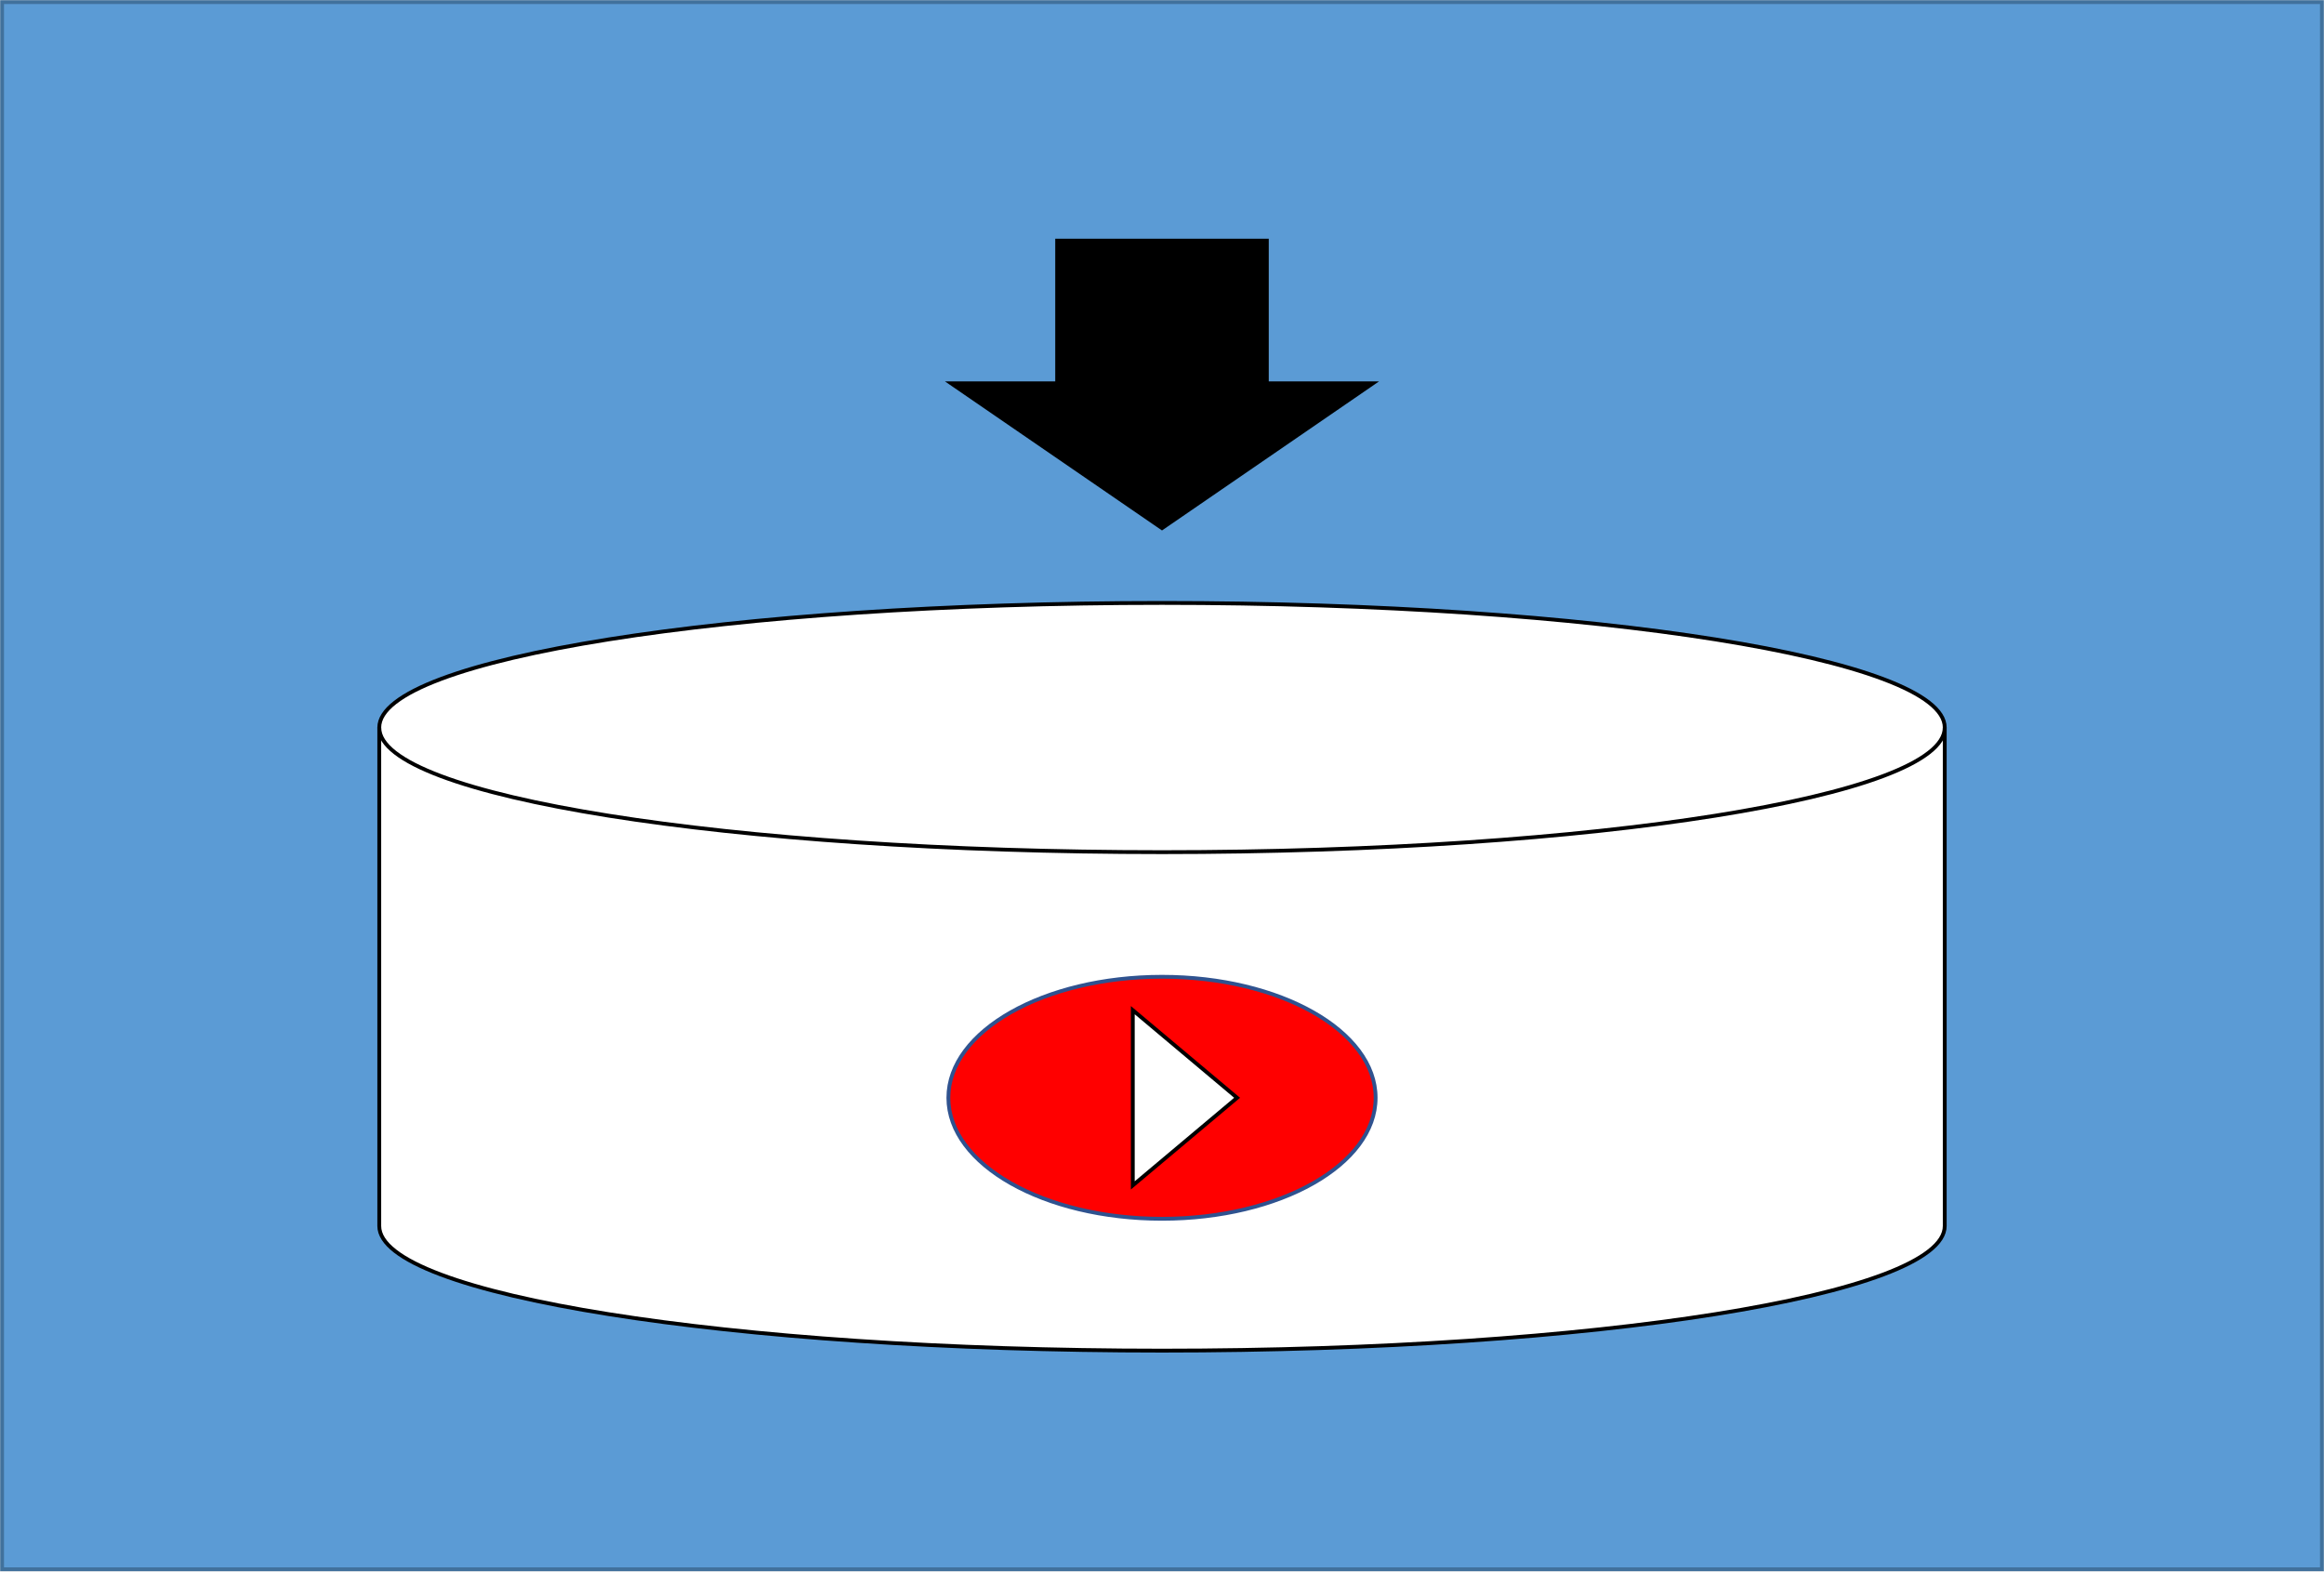
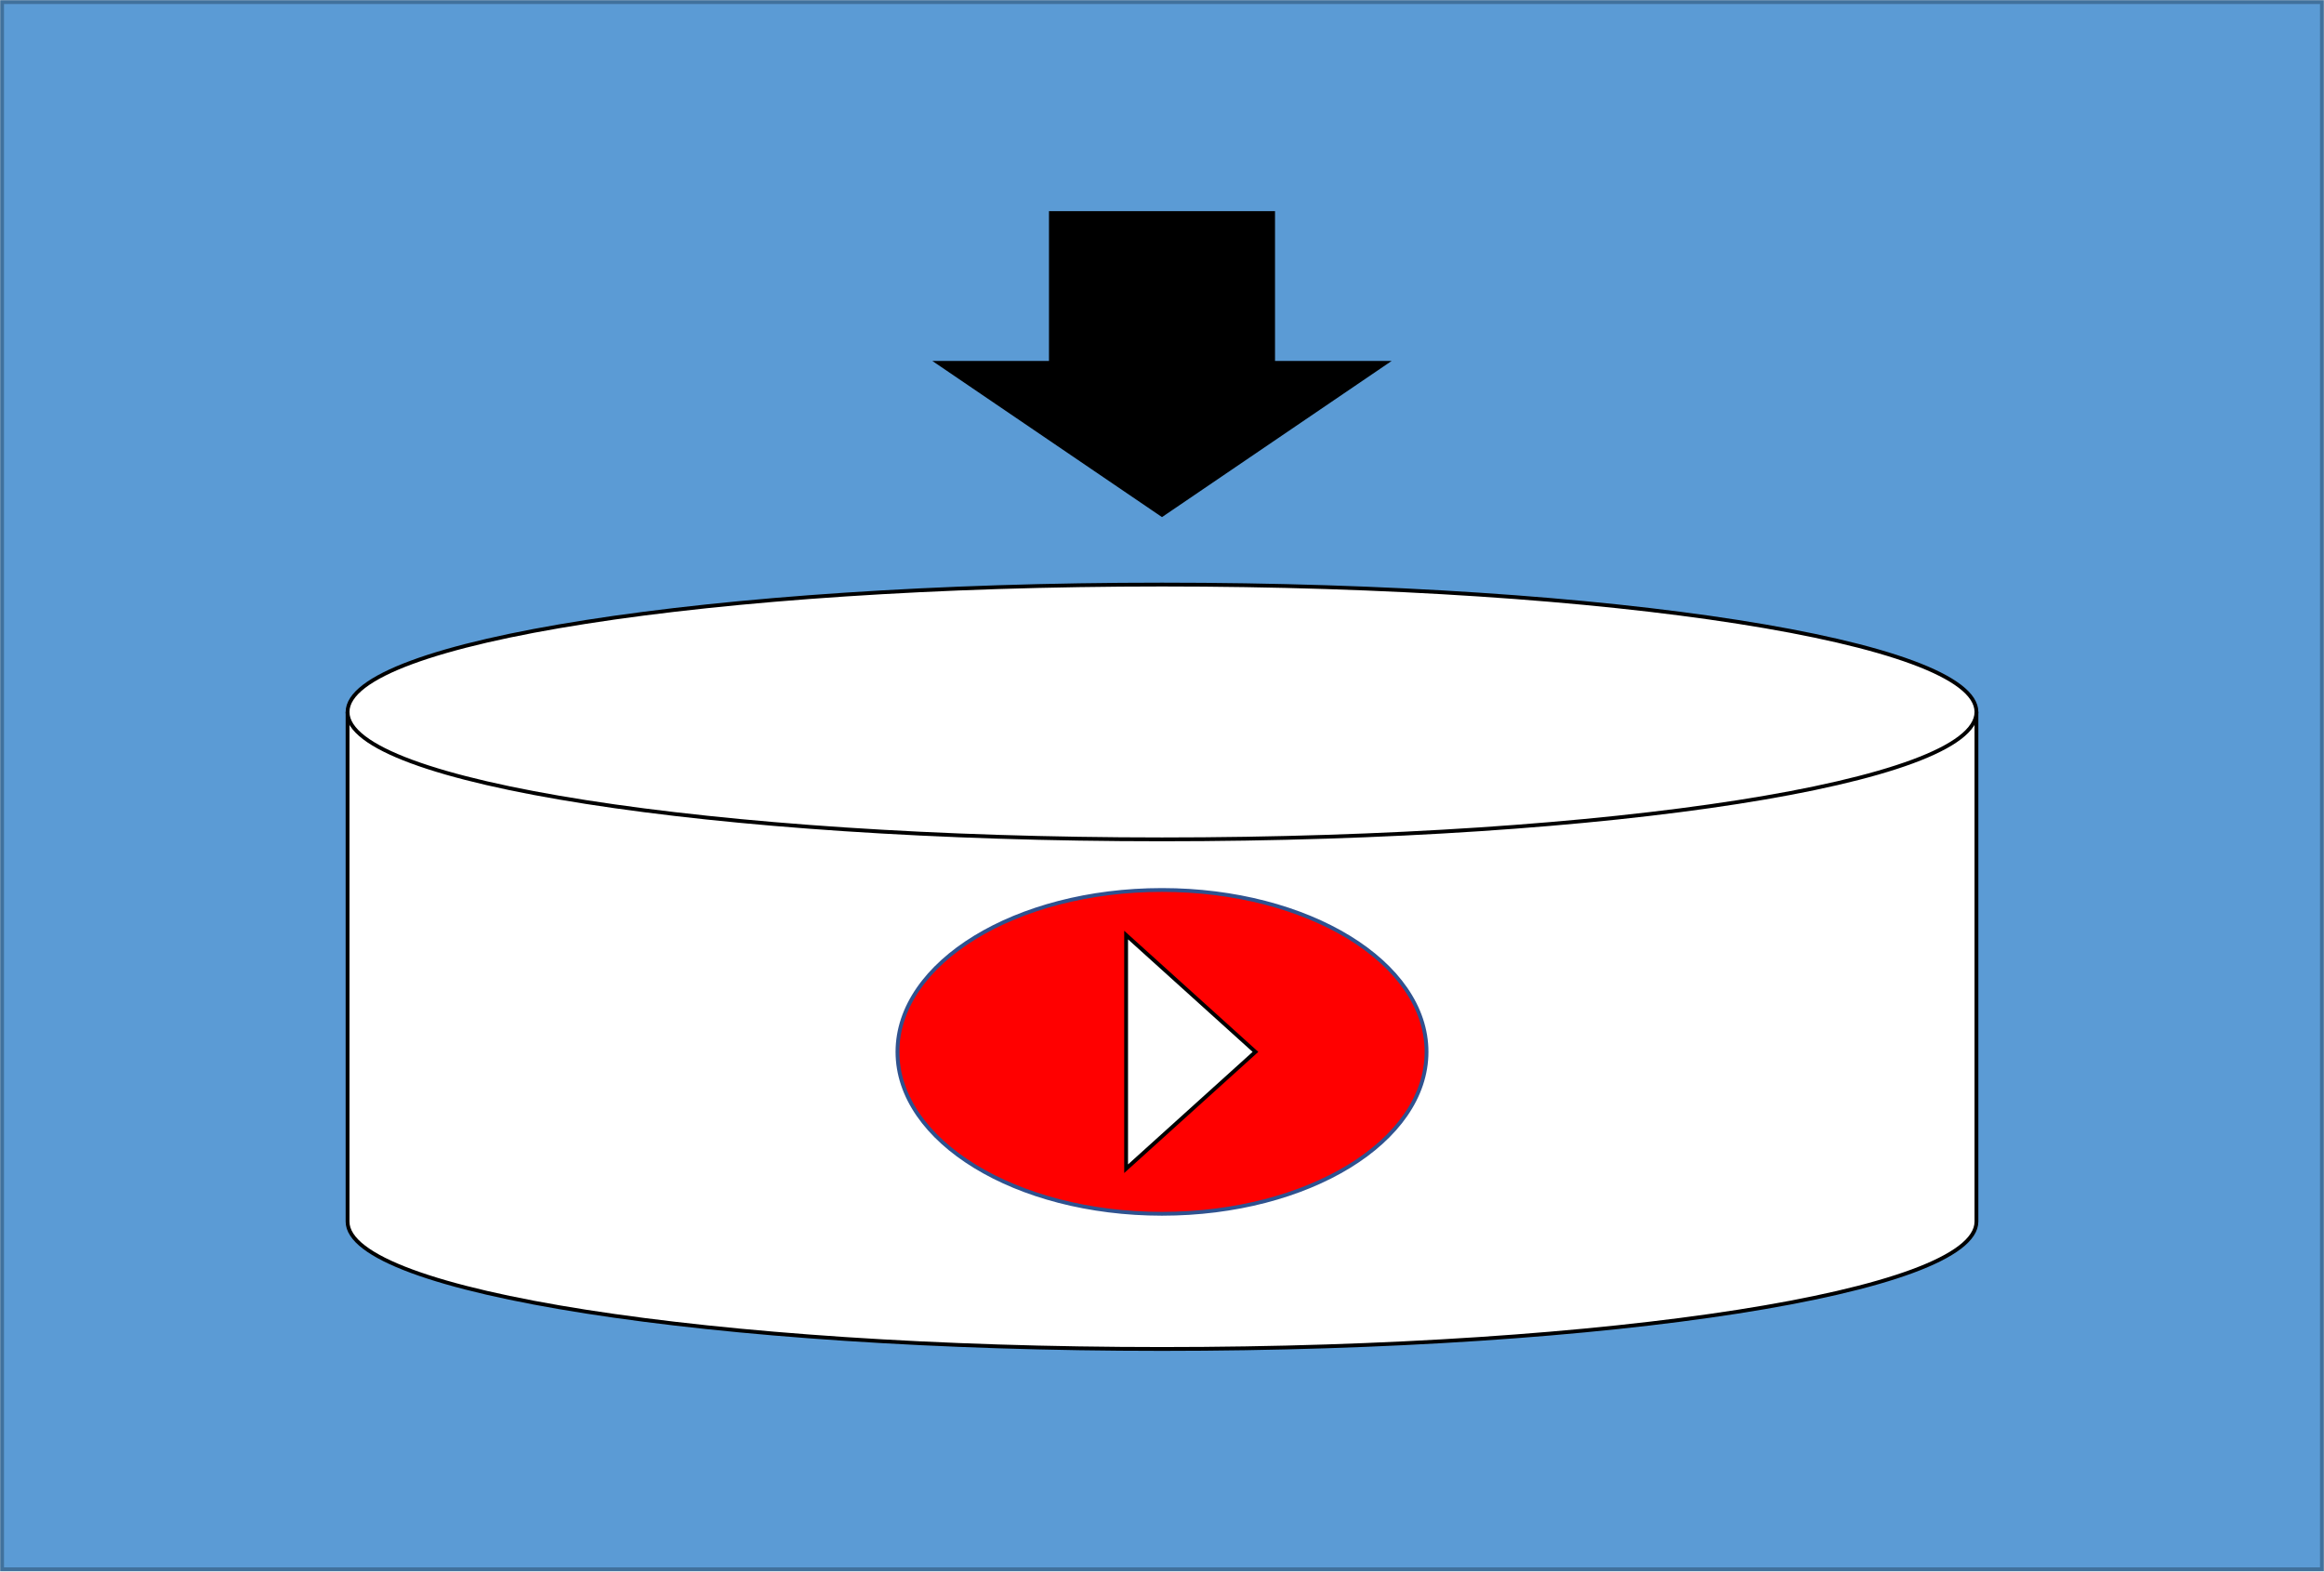
<svg xmlns="http://www.w3.org/2000/svg" width="2785" height="1883" xml:space="preserve" overflow="hidden">
  <defs>
    <clipPath id="clip0">
      <rect x="808" y="450" width="2785" height="1883" />
    </clipPath>
  </defs>
  <g clip-path="url(#clip0)" transform="translate(-808 -450)">
    <rect x="810.5" y="452.5" width="2780" height="1878" stroke="#41719C" stroke-width="4.583" stroke-miterlimit="8" fill="#5B9BD5" />
-     <path d="M1262.5 1321.83C1262.5 1239.36 1682.46 1172.5 2200.5 1172.5 2718.54 1172.5 3138.5 1239.36 3138.5 1321.83L3138.5 1919.17C3138.5 2001.64 2718.54 2068.5 2200.5 2068.5 1682.46 2068.5 1262.5 2001.64 1262.5 1919.17Z" fill="#FFFFFF" fill-rule="evenodd" />
-     <path d="M3138.5 1321.83C3138.5 1404.31 2718.54 1471.17 2200.5 1471.17 1682.46 1471.17 1262.5 1404.31 1262.5 1321.83" stroke="#000000" stroke-width="4.583" stroke-miterlimit="8" fill="none" fill-rule="evenodd" />
-     <path d="M1262.5 1321.83C1262.5 1239.36 1682.46 1172.5 2200.5 1172.5 2718.54 1172.5 3138.5 1239.36 3138.5 1321.83L3138.5 1919.17C3138.5 2001.64 2718.54 2068.5 2200.5 2068.5 1682.46 2068.5 1262.5 2001.64 1262.5 1919.17Z" stroke="#000000" stroke-width="4.583" stroke-miterlimit="8" fill="none" fill-rule="evenodd" />
-     <path d="M1951.5 910.5 2076 910.5 2076 739.5 2325 739.5 2325 910.5 2449.5 910.5 2200.5 1081.5Z" stroke="#000000" stroke-width="6.875" stroke-miterlimit="8" fill-rule="evenodd" />
-     <path d="M1944.5 1765.5C1944.5 1685.42 2059.12 1620.5 2200.5 1620.5 2341.88 1620.5 2456.5 1685.42 2456.5 1765.5 2456.5 1845.58 2341.88 1910.5 2200.5 1910.5 2059.12 1910.5 1944.5 1845.58 1944.5 1765.5Z" stroke="#2F528F" stroke-width="4.583" stroke-miterlimit="8" fill="#FF0000" fill-rule="evenodd" />
-     <path d="M2165.5 1660.5 2290.5 1765.5 2165.5 1870.5Z" stroke="#000000" stroke-width="4.583" stroke-miterlimit="8" fill="#FFFFFF" fill-rule="evenodd" />
+     <path d="M1224.5 1303.17C1224.5 1218.85 1661.47 1150.5 2200.5 1150.5 2739.53 1150.5 3176.5 1218.85 3176.5 1303.17L3176.5 1913.83C3176.5 1998.15 2739.53 2066.5 2200.5 2066.5 1661.47 2066.5 1224.5 1998.15 1224.5 1913.83Z" fill="#FFFFFF" fill-rule="evenodd" />
+     <path d="M3176.5 1303.17C3176.5 1387.48 2739.53 1455.83 2200.5 1455.83 1661.47 1455.83 1224.5 1387.48 1224.5 1303.17" stroke="#000000" stroke-width="4.583" stroke-miterlimit="8" fill="none" fill-rule="evenodd" />
+     <path d="M1224.5 1303.17C1224.5 1218.85 1661.47 1150.5 2200.5 1150.5 2739.53 1150.5 3176.5 1218.85 3176.5 1303.17L3176.5 1913.83C3176.5 1998.15 2739.53 2066.5 2200.5 2066.5 1661.47 2066.5 1224.5 1998.15 1224.5 1913.83Z" stroke="#000000" stroke-width="4.583" stroke-miterlimit="8" fill="none" fill-rule="evenodd" />
+     <path d="M1936.5 886 2068.5 886 2068.5 706.5 2332.5 706.5 2332.5 886 2464.5 886 2200.5 1065.5Z" stroke="#000000" stroke-width="6.875" stroke-miterlimit="8" fill-rule="evenodd" />
+     <path d="M1883.5 1710.5C1883.5 1603.36 2025.43 1516.5 2200.5 1516.5 2375.57 1516.5 2517.5 1603.36 2517.5 1710.5 2517.5 1817.64 2375.57 1904.5 2200.5 1904.5 2025.43 1904.5 1883.5 1817.64 1883.5 1710.5Z" stroke="#2F528F" stroke-width="4.583" stroke-miterlimit="8" fill="#FF0000" fill-rule="evenodd" />
+     <path d="M2157.5 1570.5 2312.5 1710.5 2157.5 1850.5Z" stroke="#000000" stroke-width="4.583" stroke-miterlimit="8" fill="#FFFFFF" fill-rule="evenodd" />
  </g>
</svg>
